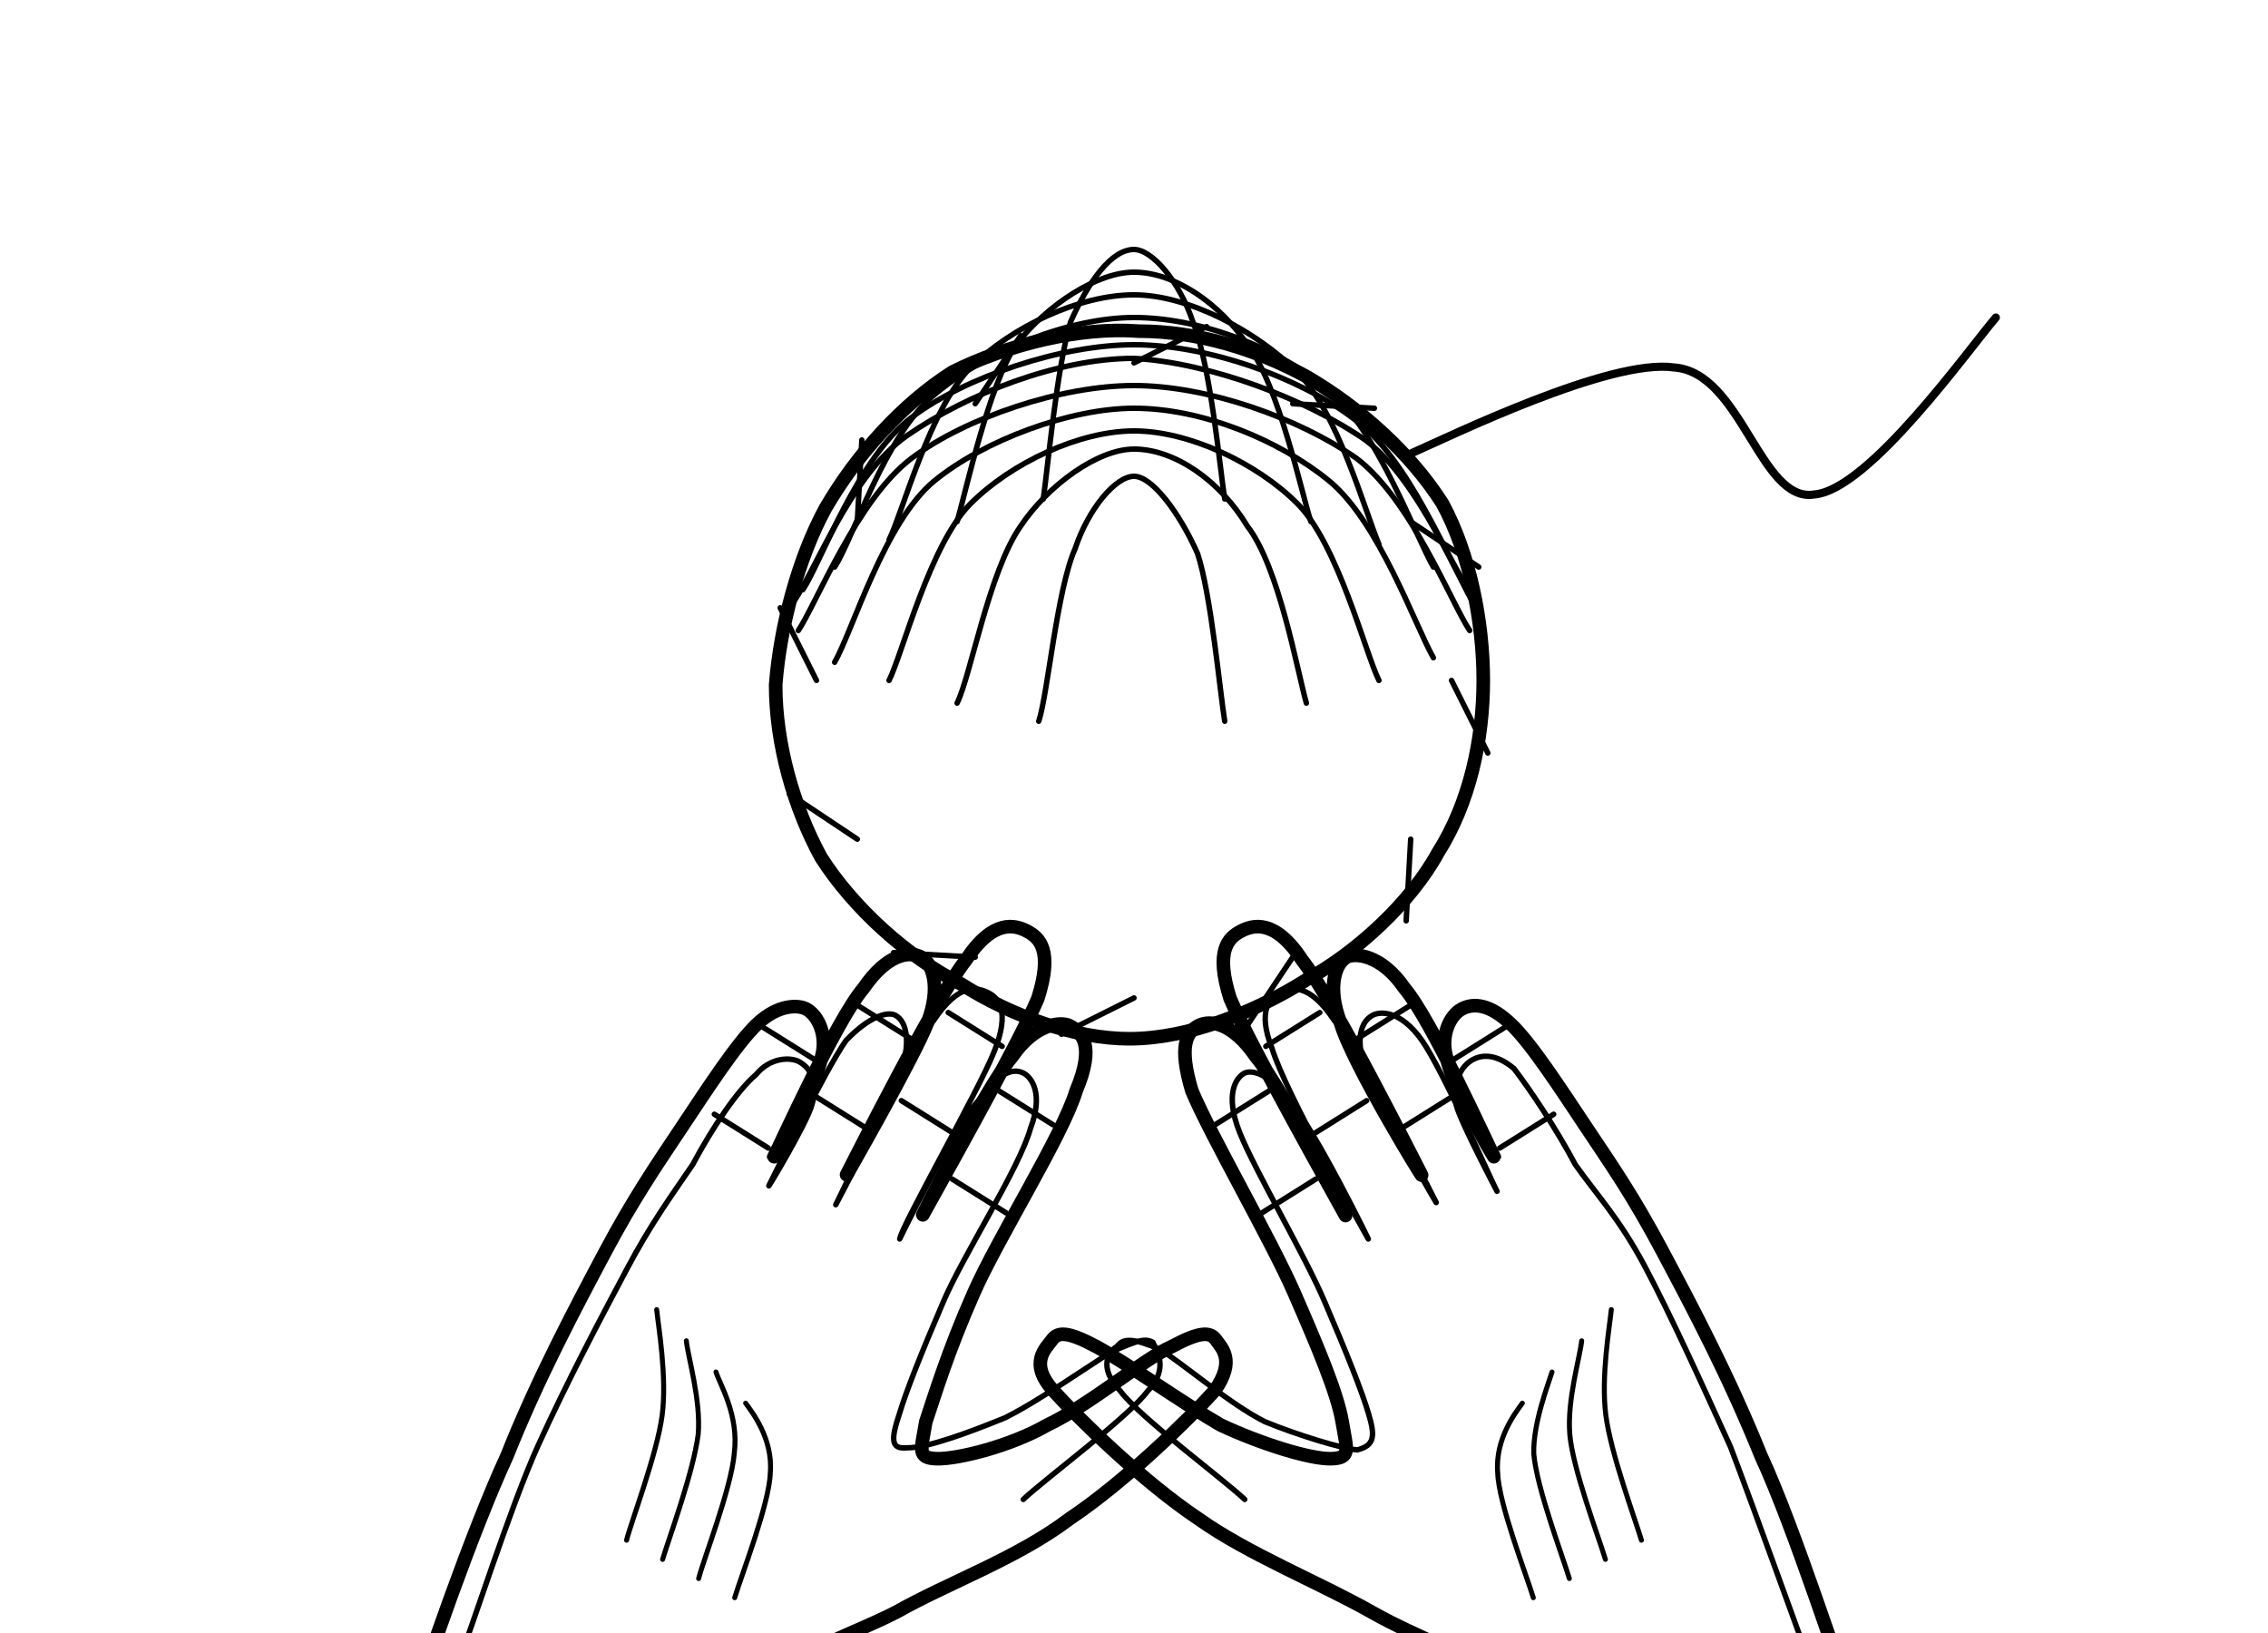
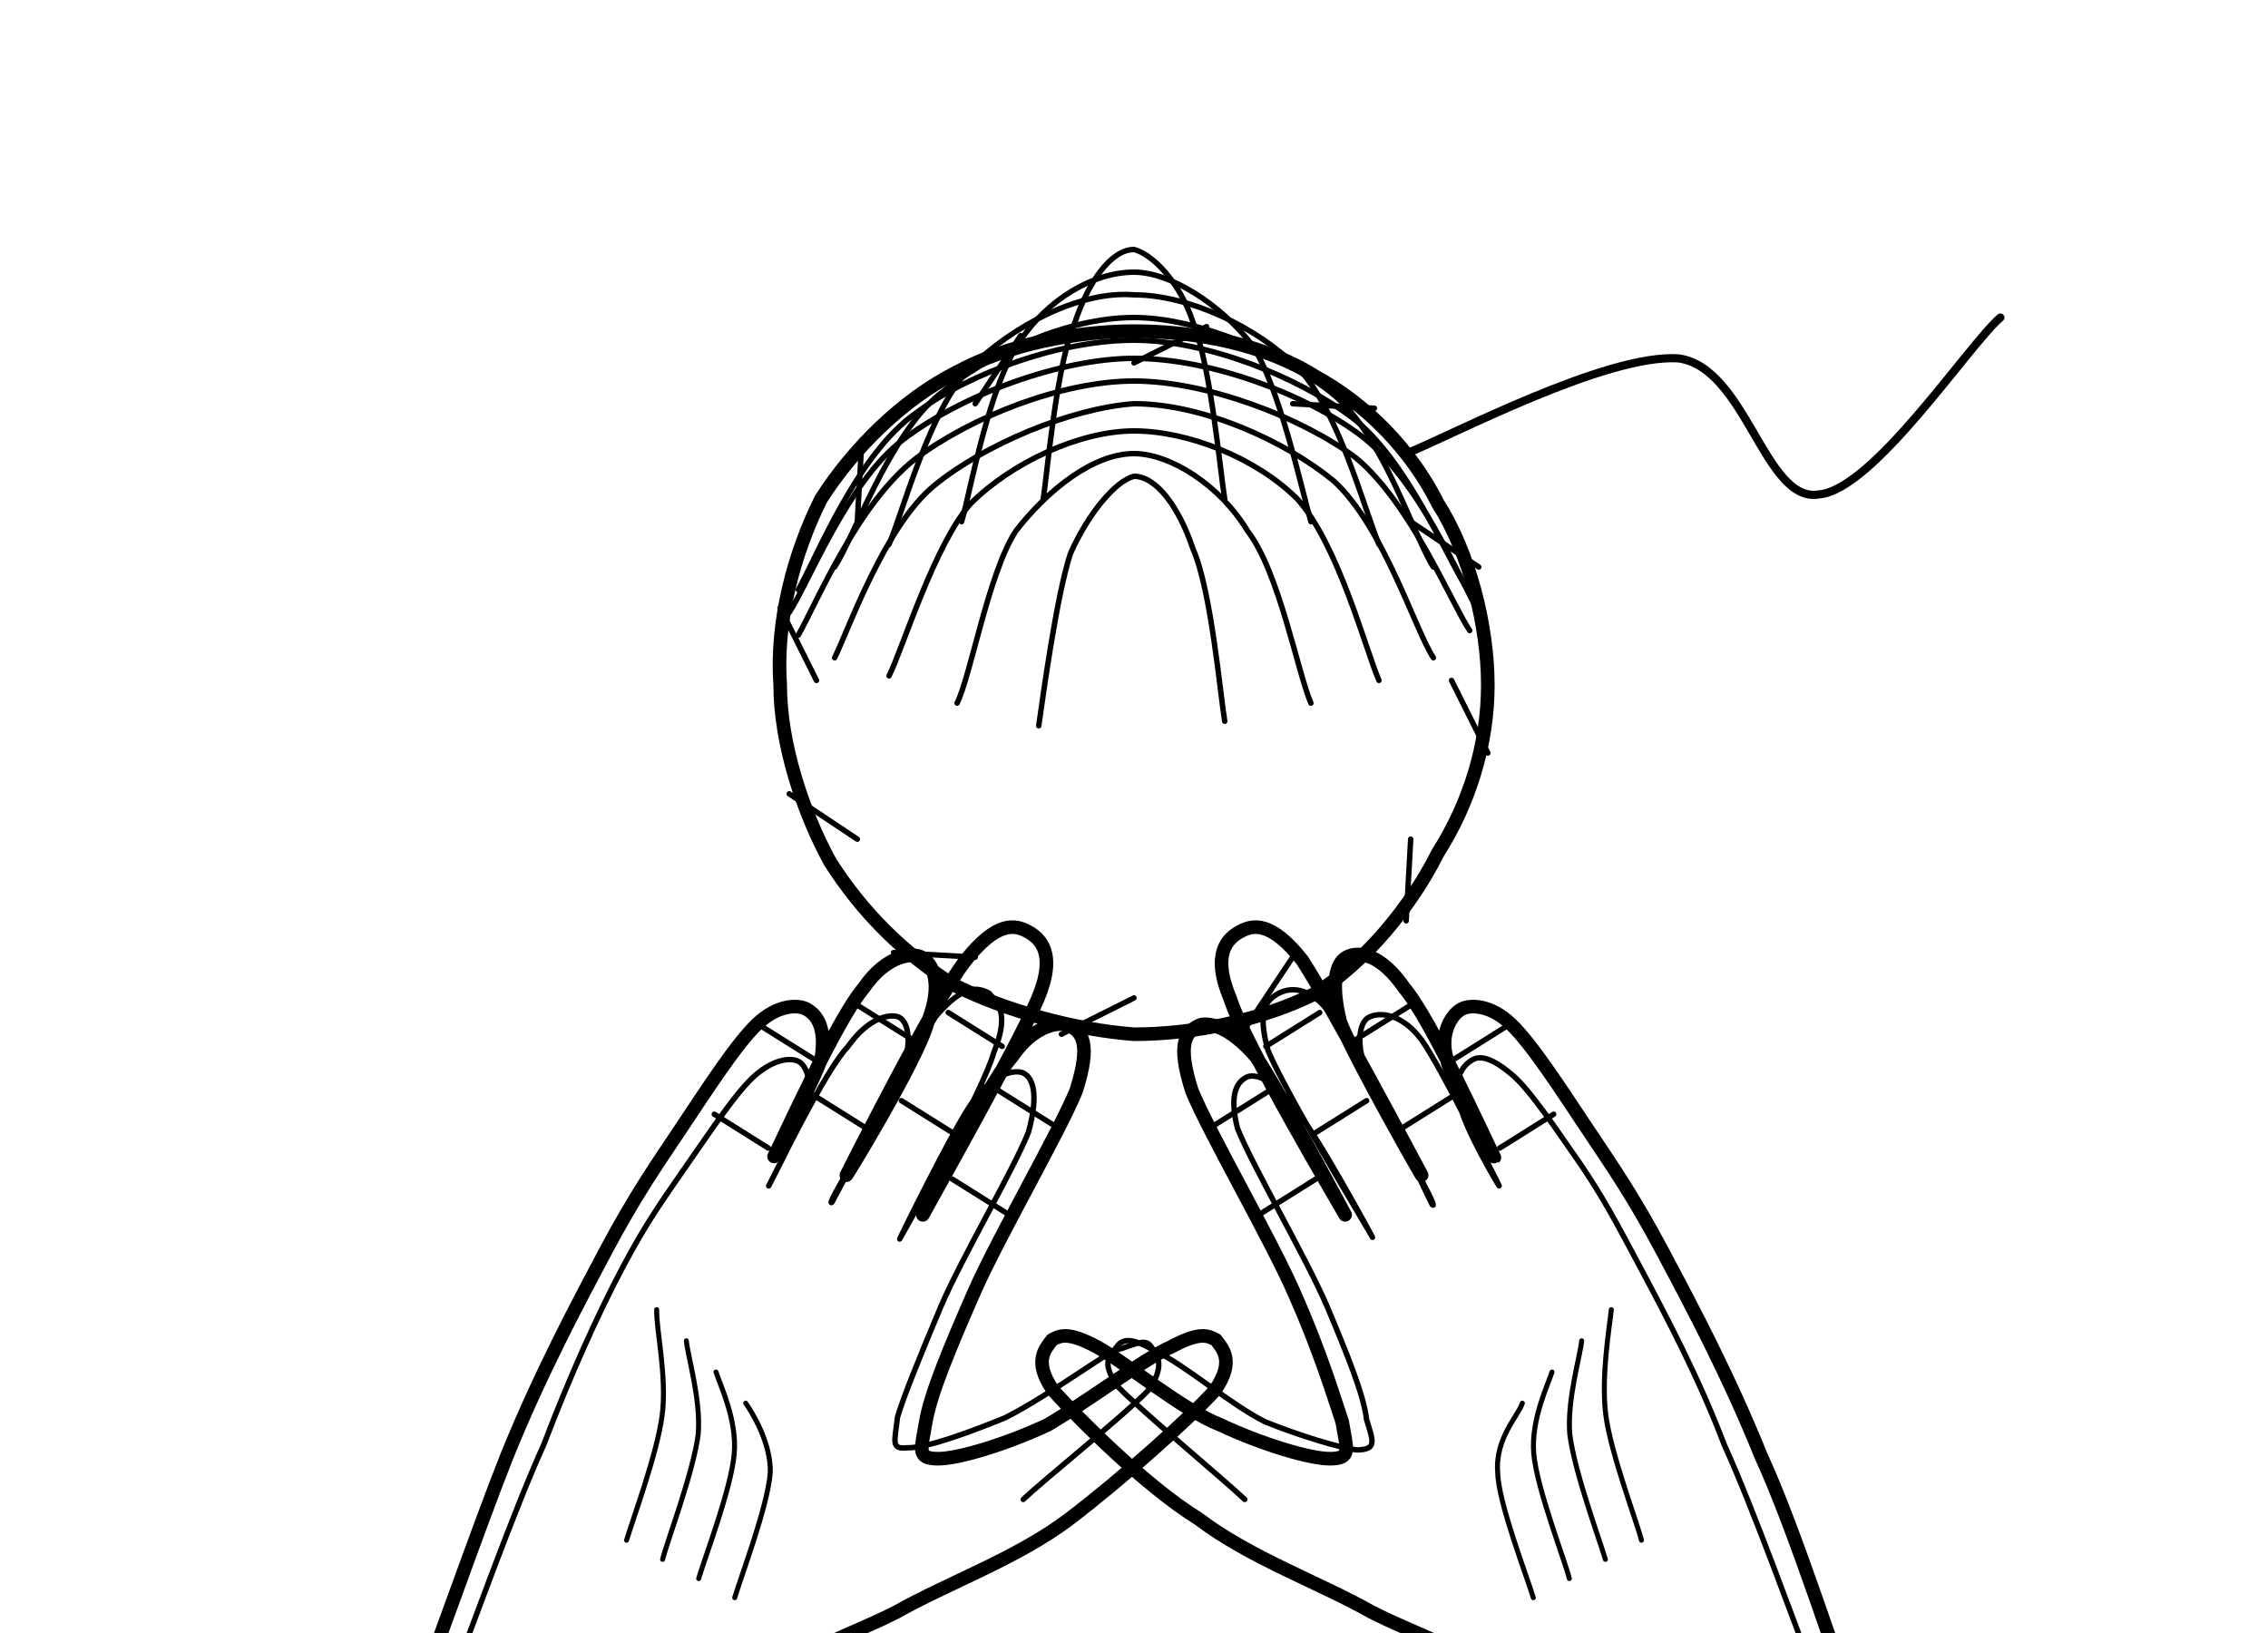
<svg xmlns="http://www.w3.org/2000/svg" viewBox="0 0 500 360" fill="none" stroke="currentColor" stroke-linecap="round" stroke-linejoin="round" aria-hidden="true" focusable="false">
  <g transform="translate(150 330) rotate(28)">
-     <path d="M-30 70C-32 60 -37 28 -38 10C-40 -8 -40 -26 -40 -40C-40 -53 -39 -62 -38 -72C-37 -82 -36 -94 -34 -100C-32 -106 -28 -108 -26 -108C-23 -108 -19 -105 -18 -100C-16 -94 -17 -73 -17 -76C-17 -79 -19 -109 -17 -118C-16 -127 -12 -130 -9 -130C-6 -130 -2 -126 -1 -118C0 -110 -1 -78 -1 -80C-1 -83 -2 -123 0 -134C1 -145 6 -146 9 -146C12 -146 16 -145 18 -134C19 -123 18 -82 18 -80C18 -78 17 -111 19 -120C20 -129 25 -132 27 -132C30 -132 34 -131 35 -120C37 -110 35 -83 36 -70C37 -56 39 -46 40 -40C42 -34 42 -32 46 -34C50 -36 59 -44 64 -52C70 -60 76 -75 80 -80C84 -86 86 -87 88 -86C90 -85 94 -84 93 -76C91 -68 85 -49 78 -36C72 -23 61 -11 54 0C47 10 40 16 36 28C32 40 31 63 30 70" stroke-width="3" />
-     <path d="M-26 56C-27 47 -32 20 -33 5C-34 -11 -34 -27 -34 -39C-34 -50 -33 -57 -32 -66C-32 -75 -31 -85 -29 -90C-28 -95 -24 -97 -22 -97C-19 -97 -16 -95 -15 -90C-14 -86 -15 -67 -15 -70C-15 -72 -16 -98 -15 -106C-13 -113 -10 -116 -8 -116C-5 -116 -2 -112 -1 -105C0 -98 0 -71 0 -73C0 -76 -2 -110 0 -119C1 -129 5 -130 8 -130C10 -130 14 -129 15 -119C16 -110 15 -75 16 -73C16 -71 15 -100 17 -108C18 -115 20 -118 23 -118C25 -118 29 -116 30 -108C32 -99 30 -76 31 -65C32 -53 33 -44 34 -39C35 -33 36 -31 39 -33C43 -35 50 -43 55 -49C60 -56 66 -68 69 -73C73 -78 74 -79 76 -79C77 -78 82 -76 80 -69C79 -62 69 -41 67 -35" stroke-width="1.2" />
+     <path d="M-30 70C-31 60 -36 28 -38 10C-40 -9 -40 -27 -40 -40C-40 -54 -39 -62 -38 -72C-37 -82 -36 -94 -34 -100C-32 -106 -28 -108 -26 -108C-23 -108 -20 -106 -18 -100C-17 -95 -17 -73 -17 -76C-17 -79 -19 -109 -17 -118C-16 -127 -11 -130 -9 -130C-6 -130 -2 -127 -1 -118C1 -110 -1 -77 -1 -80C-1 -82 -2 -123 0 -134C2 -145 6 -146 9 -146C12 -146 17 -145 18 -134C19 -123 18 -83 18 -80C18 -78 17 -112 19 -120C20 -129 25 -132 27 -132C30 -132 33 -131 35 -120C36 -110 35 -83 36 -70C37 -57 38 -46 40 -40C42 -34 42 -32 46 -34C50 -36 58 -44 64 -52C69 -60 76 -75 80 -80C84 -86 86 -86 88 -86C90 -85 94 -84 93 -76C91 -68 84 -49 78 -36C72 -23 61 -11 54 0C47 10 40 16 36 28C32 40 31 63 30 70" stroke-width="3" />
+     <path d="M-26 56C-27 47 -31 20 -32 4C-34 -12 -35 -27 -35 -39C-35 -51 -34 -57 -33 -66C-32 -74 -31 -85 -29 -90C-27 -95 -24 -97 -22 -97C-20 -97 -17 -94 -16 -90C-15 -85 -15 -67 -15 -70C-15 -73 -16 -98 -14 -105C-13 -113 -9 -116 -7 -116C-5 -116 -2 -113 -1 -106C0 -98 -2 -71 -1 -73C-1 -76 -1 -111 0 -120C2 -129 5 -130 8 -130C10 -129 14 -129 15 -119C17 -110 16 -74 16 -73C16 -71 15 -100 16 -107C17 -115 21 -118 23 -118C25 -118 28 -116 30 -107C31 -98 30 -76 31 -64C32 -53 33 -43 34 -38C36 -33 36 -31 39 -33C43 -35 50 -43 55 -49C60 -56 66 -68 69 -73C73 -77 74 -79 76 -78C78 -77 81 -76 80 -69C78 -62 69 -41 67 -35" stroke-width="1.2" />
    <line x1="-33" y1="-78" x2="-19" y2="-77" stroke-width="1.2" />
    <line x1="-33" y1="-100" x2="-19" y2="-99" stroke-width="1.2" />
    <line x1="-16" y1="-92" x2="-2" y2="-91" stroke-width="1.2" />
    <line x1="-16" y1="-114" x2="-2" y2="-113" stroke-width="1.2" />
    <line x1="2" y1="-100" x2="16" y2="-99" stroke-width="1.2" />
    <line x1="2" y1="-122" x2="16" y2="-121" stroke-width="1.2" />
    <line x1="20" y1="-90" x2="34" y2="-89" stroke-width="1.2" />
    <line x1="20" y1="-112" x2="34" y2="-111" stroke-width="1.2" />
-     <path d="M-24 -34C-22 -31 -15 -22 -12 -14C-9 -6 -7 10 -6 14" stroke-width="1.1" />
-     <path d="M-15 -31C-13 -28 -6 -21 -3 -14C0 -6 2 9 3 14" stroke-width="1.1" />
-     <path d="M-6 -28C-4 -26 3 -22 6 -14C9 -7 11 10 12 14" stroke-width="1.1" />
-     <path d="M3 -25C5 -24 12 -21 15 -14C18 -8 20 9 21 14" stroke-width="1.1" />
-     <path d="M-32 52C-27 53 -10 57 0 57C11 57 27 53 32 52" stroke-width="1.4" />
-     <path d="M-32 60C-27 61 -11 65 0 65C11 65 27 61 32 60" stroke-width="2.4" />
-     <path d="M-32 68C-26 69 -10 73 0 73C11 73 27 69 32 68" stroke-width="1.4" />
+     <path d="M-24 -34C-22 -30 -15 -22 -12 -14C-9 -6 -7 9 -6 14" stroke-width="1.1" />
+     <path d="M-15 -31C-13 -28 -6 -21 -3 -14C0 -6 2 10 3 14" stroke-width="1.1" />
+     <path d="M-6 -28C-4 -26 3 -21 6 -14C9 -7 11 9 12 14" stroke-width="1.1" />
+     <path d="M3 -25C5 -24 12 -20 15 -14C18 -7 20 9 21 14" stroke-width="1.1" />
+     <path d="M-32 52C-27 53 -11 57 0 57C11 57 27 53 32 52" stroke-width="1.4" />
+     <path d="M-32 60C-27 61 -11 65 0 65C10 65 26 61 32 60" stroke-width="2.4" />
+     <path d="M-32 68C-26 69 -11 73 0 73C11 73 27 69 32 68" stroke-width="1.4" />
    <line x1="-26" y1="54" x2="-24" y2="58" stroke-width="1" />
    <line x1="-20" y1="54" x2="-18" y2="58" stroke-width="1" />
    <line x1="-13" y1="54" x2="-11" y2="58" stroke-width="1" />
    <line x1="-6" y1="54" x2="-4" y2="58" stroke-width="1" />
    <line x1="0" y1="54" x2="2" y2="58" stroke-width="1" />
    <line x1="6" y1="54" x2="8" y2="58" stroke-width="1" />
    <line x1="13" y1="54" x2="15" y2="58" stroke-width="1" />
    <line x1="20" y1="54" x2="22" y2="58" stroke-width="1" />
    <line x1="26" y1="54" x2="28" y2="58" stroke-width="1" />
  </g>
  <g transform="translate(350 330) rotate(-28) scale(-1 1)">
-     <path d="M-30 70C-31 60 -37 28 -38 10C-40 -9 -40 -26 -40 -40C-40 -54 -39 -62 -38 -72C-37 -82 -36 -94 -34 -100C-32 -106 -29 -108 -26 -108C-23 -108 -19 -105 -18 -100C-16 -94 -17 -73 -17 -76C-17 -79 -19 -109 -17 -118C-16 -127 -11 -130 -9 -130C-6 -130 -2 -126 -1 -118C1 -109 -1 -77 -1 -80C-1 -83 -2 -123 0 -134C1 -145 6 -146 9 -146C12 -146 16 -145 18 -134C19 -123 18 -82 18 -80C18 -77 17 -111 19 -120C20 -129 24 -132 27 -132C30 -132 33 -130 35 -120C36 -109 35 -83 36 -70C37 -57 38 -46 40 -40C42 -34 42 -32 46 -34C50 -36 58 -44 64 -52C69 -60 76 -74 80 -80C84 -86 86 -87 88 -86C90 -85 95 -84 93 -76C91 -68 85 -49 78 -36C72 -24 61 -11 54 0C47 11 40 17 36 28C32 40 31 63 30 70" stroke-width="3" />
-     <path d="M-26 56C-27 48 -31 21 -33 5C-34 -11 -35 -27 -35 -39C-35 -51 -33 -58 -32 -66C-32 -75 -31 -85 -30 -91C-28 -96 -25 -97 -23 -97C-20 -97 -17 -95 -15 -90C-14 -86 -14 -67 -14 -69C-14 -72 -16 -98 -15 -106C-14 -114 -10 -116 -8 -116C-5 -116 -2 -113 -1 -106C0 -99 -1 -71 -1 -73C-1 -75 -2 -110 0 -119C1 -129 5 -130 8 -130C10 -130 14 -129 15 -120C17 -110 16 -75 16 -73C16 -71 15 -100 17 -108C18 -115 21 -118 23 -118C25 -118 29 -116 30 -107C31 -98 30 -76 31 -65C32 -53 33 -44 34 -39C35 -34 36 -32 40 -33C43 -35 50 -42 55 -48C60 -55 65 -68 68 -73C72 -78 74 -79 76 -78C78 -78 82 -76 80 -69C79 -62 69 -41 67 -35" stroke-width="1.2" />
+     <path d="M-30 70C-31 60 -37 28 -38 10C-40 -9 -40 -26 -40 -40C-40 -54 -39 -62 -38 -72C-37 -82 -36 -94 -34 -100C-32 -106 -28 -108 -26 -108C-23 -108 -19 -105 -18 -100C-16 -95 -17 -73 -17 -76C-17 -79 -19 -109 -17 -118C-16 -127 -12 -130 -9 -130C-6 -130 -3 -126 -1 -118C0 -109 -1 -77 -1 -80C-1 -83 -1 -123 0 -134C2 -145 6 -146 9 -146C12 -146 17 -145 18 -134C20 -123 18 -82 18 -80C18 -78 18 -112 19 -120C21 -129 25 -132 27 -132C30 -132 33 -131 35 -120C36 -110 35 -83 36 -70C37 -56 39 -46 40 -40C42 -34 42 -32 46 -34C50 -36 58 -44 64 -52C70 -59 76 -74 80 -80C84 -86 86 -86 88 -86C90 -85 94 -84 93 -76C91 -68 85 -48 78 -36C72 -23 61 -11 54 0C47 10 40 16 36 28C32 40 31 63 30 70" stroke-width="3" />
+     <path d="M-26 56C-27 47 -31 20 -32 4C-34 -12 -34 -27 -34 -39C-34 -51 -34 -57 -33 -66C-32 -74 -31 -85 -29 -90C-27 -95 -25 -97 -23 -97C-20 -97 -17 -95 -16 -90C-14 -86 -15 -67 -15 -70C-15 -73 -16 -98 -15 -106C-14 -113 -10 -116 -7 -116C-5 -116 -2 -113 -1 -106C0 -99 -1 -70 0 -73C0 -75 -2 -110 0 -120C1 -129 6 -130 8 -130C11 -130 14 -129 16 -120C17 -110 15 -75 15 -73C15 -70 15 -100 17 -107C18 -114 21 -117 23 -117C25 -117 28 -116 30 -108C31 -99 30 -76 31 -64C32 -53 33 -43 35 -38C36 -33 36 -31 40 -33C43 -35 50 -42 55 -48C60 -55 65 -68 69 -73C72 -78 74 -79 76 -78C78 -77 81 -77 80 -70C78 -63 69 -41 67 -35" stroke-width="1.2" />
    <line x1="-33" y1="-78" x2="-19" y2="-77" stroke-width="1.2" />
    <line x1="-33" y1="-100" x2="-19" y2="-99" stroke-width="1.2" />
    <line x1="-16" y1="-92" x2="-2" y2="-91" stroke-width="1.2" />
    <line x1="-16" y1="-114" x2="-2" y2="-113" stroke-width="1.2" />
    <line x1="2" y1="-100" x2="16" y2="-99" stroke-width="1.2" />
    <line x1="2" y1="-122" x2="16" y2="-121" stroke-width="1.2" />
    <line x1="20" y1="-90" x2="34" y2="-89" stroke-width="1.2" />
    <line x1="20" y1="-112" x2="34" y2="-111" stroke-width="1.2" />
-     <path d="M-24 -34C-22 -31 -15 -22 -12 -14C-9 -6 -7 9 -6 14" stroke-width="1.1" />
-     <path d="M-15 -31C-13 -28 -6 -21 -3 -14C0 -7 2 9 3 14" stroke-width="1.1" />
-     <path d="M-6 -28C-4 -26 3 -20 6 -14C9 -7 11 9 12 14" stroke-width="1.1" />
-     <path d="M3 -25C5 -24 12 -21 15 -14C18 -8 20 9 21 14" stroke-width="1.1" />
-     <path d="M-32 52C-27 53 -10 57 0 57C11 57 27 53 32 52" stroke-width="1.4" />
+     <path d="M-24 -34C-22 -31 -15 -22 -12 -14C-9 -6 -7 10 -6 14" stroke-width="1.1" />
+     <path d="M-15 -31C-13 -28 -6 -21 -3 -14C0 -6 2 9 3 14" stroke-width="1.1" />
+     <path d="M-6 -28C-4 -26 3 -21 6 -14C9 -7 11 10 12 14" stroke-width="1.1" />
+     <path d="M3 -25C5 -23 12 -21 15 -14C18 -8 20 9 21 14" stroke-width="1.1" />
+     <path d="M-32 52C-27 53 -11 57 0 57C10 57 26 53 32 52" stroke-width="1.4" />
    <path d="M-32 60C-27 61 -11 65 0 65C10 65 27 61 32 60" stroke-width="2.4" />
-     <path d="M-32 68C-27 69 -11 73 0 73C10 73 26 69 32 68" stroke-width="1.4" />
+     <path d="M-32 68C-27 69 -11 73 0 73C11 73 27 69 32 68" stroke-width="1.4" />
    <line x1="-26" y1="54" x2="-24" y2="58" stroke-width="1" />
    <line x1="-20" y1="54" x2="-18" y2="58" stroke-width="1" />
    <line x1="-13" y1="54" x2="-11" y2="58" stroke-width="1" />
    <line x1="-6" y1="54" x2="-4" y2="58" stroke-width="1" />
    <line x1="0" y1="54" x2="2" y2="58" stroke-width="1" />
    <line x1="6" y1="54" x2="8" y2="58" stroke-width="1" />
    <line x1="13" y1="54" x2="15" y2="58" stroke-width="1" />
    <line x1="20" y1="54" x2="22" y2="58" stroke-width="1" />
    <line x1="26" y1="54" x2="28" y2="58" stroke-width="1" />
  </g>
-   <path d="M327 150C327 163 324 177 317 188C311 199 299 210 288 216C277 223 262 229 249 229C237 229 223 224 212 217C200 211 188 200 181 189C175 178 171 164 171 151C172 138 176 123 182 112C189 100 199 89 210 82C222 76 238 72 251 73C264 73 277 77 288 83C300 90 311 100 318 111C324 122 327 137 327 150Z" stroke-width="3" />
-   <path d="M230 110C231 103 233 81 236 71C240 62 245 55 250 55C254 55 260 62 263 71C267 81 269 104 270 110" stroke-width="1.2" />
-   <path d="M211 115C213 108 218 85 224 76C231 67 242 60 250 60C259 60 269 67 275 76C282 85 287 109 289 115" stroke-width="1.2" />
-   <path d="M196 119C199 113 205 90 214 81C223 72 238 65 250 65C262 65 277 73 286 82C295 91 301 113 304 120" stroke-width="1.2" />
-   <path d="M184 125C188 119 195 96 206 87C218 77 236 70 250 70C265 70 283 77 294 87C304 96 312 118 316 125" stroke-width="1.2" />
-   <path d="M177 130C181 124 189 101 201 92C213 83 234 76 250 76C266 76 286 83 298 92C311 101 319 124 324 130" stroke-width="1.2" />
-   <path d="M174 134C179 128 187 105 200 96C213 87 233 79 250 79C267 80 288 88 301 97C313 106 322 129 326 135" stroke-width="1.2" />
-   <path d="M176 139C180 133 189 110 201 101C213 92 234 85 250 85C266 85 286 92 299 101C311 110 320 133 324 139" stroke-width="1.2" />
-   <path d="M184 146C188 139 195 115 206 106C217 97 236 90 250 90C265 90 282 97 293 106C304 115 312 138 316 145" stroke-width="1.2" />
-   <path d="M196 150C199 144 205 120 214 111C223 102 238 95 250 95C262 95 277 102 286 111C295 120 301 144 304 150" stroke-width="1.2" />
-   <path d="M211 155C214 149 218 126 225 116C231 107 242 99 250 99C259 99 269 106 275 116C282 125 286 148 288 155" stroke-width="1.2" />
-   <path d="M229 159C231 153 233 130 237 121C240 112 246 105 250 105C254 105 260 113 264 122C267 131 269 153 270 159" stroke-width="1.2" />
+   <path d="M328 151C328 164 324 177 317 188C311 200 301 212 290 219C278 225 263 228 250 228C237 227 222 223 210 217C199 210 190 201 183 190C177 179 172 164 172 151C171 137 175 122 181 110C188 99 199 88 211 82C222 76 237 73 250 73C264 73 279 76 290 83C301 89 311 99 317 111C324 122 328 138 328 151Z" stroke-width="3" />
+   <path d="M230 110C231 103 233 80 237 71C240 62 245 55 250 55C254 56 260 62 263 71C267 81 269 104 270 110" stroke-width="1.2" />
+   <path d="M212 115C214 108 218 85 225 75C231 66 241 60 250 60C258 60 269 67 276 76C282 85 287 108 289 115" stroke-width="1.2" />
+   <path d="M196 120C199 113 205 90 214 81C223 72 238 64 250 65C262 65 277 72 286 81C295 90 301 113 304 120" stroke-width="1.2" />
+   <path d="M184 125C188 119 196 96 207 87C218 78 235 70 250 70C264 70 283 78 294 87C305 96 312 119 316 125" stroke-width="1.2" />
+   <path d="M176 130C180 123 189 100 202 91C214 82 234 75 250 75C266 75 286 83 298 92C310 101 319 123 323 129" stroke-width="1.2" />
+   <path d="M174 135C178 129 187 106 199 97C212 87 234 79 250 79C267 79 288 87 300 96C313 106 322 128 326 135" stroke-width="1.2" />
+   <path d="M176 140C180 133 189 111 202 101C214 92 234 84 250 84C266 84 287 92 299 101C311 111 320 133 324 139" stroke-width="1.2" />
+   <path d="M184 145C187 139 195 116 206 107C217 98 236 90 250 89C265 89 283 97 294 106C305 116 312 139 316 145" stroke-width="1.2" />
+   <path d="M196 149C199 143 206 120 214 111C223 102 238 95 250 95C262 95 277 101 286 110C295 120 301 143 304 150" stroke-width="1.2" />
+   <path d="M211 155C214 149 218 126 224 117C231 108 241 100 250 100C258 100 269 107 275 117C282 126 286 148 289 155" stroke-width="1.2" />
+   <path d="M229 160C230 153 233 131 236 122C240 113 246 106 250 105C255 105 260 112 263 121C267 130 269 153 270 159" stroke-width="1.2" />
  <line x1="320" y1="150" x2="328" y2="166" stroke-width="1.2" />
  <line x1="311" y1="185" x2="310" y2="203" stroke-width="1.2" />
  <line x1="285" y1="211" x2="275" y2="226" stroke-width="1.2" />
  <line x1="250" y1="220" x2="234" y2="228" stroke-width="1.2" />
  <line x1="215" y1="211" x2="197" y2="210" stroke-width="1.2" />
  <line x1="189" y1="185" x2="174" y2="175" stroke-width="1.2" />
  <line x1="180" y1="150" x2="172" y2="134" stroke-width="1.2" />
  <line x1="189" y1="115" x2="190" y2="97" stroke-width="1.2" />
  <line x1="215" y1="89" x2="225" y2="74" stroke-width="1.2" />
  <line x1="250" y1="80" x2="266" y2="72" stroke-width="1.2" />
  <line x1="285" y1="89" x2="303" y2="90" stroke-width="1.2" />
  <line x1="311" y1="115" x2="326" y2="125" stroke-width="1.2" />
-   <path d="M311 100C320 96 355 79 369 81C384 82 388 111 400 109C412 108 434 77 440 70" stroke-width="1.8" />
+   <path d="M310 100C320 96 354 78 370 79C385 81 389 111 401 109C413 108 434 76 441 70" stroke-width="1.8" />
</svg>
